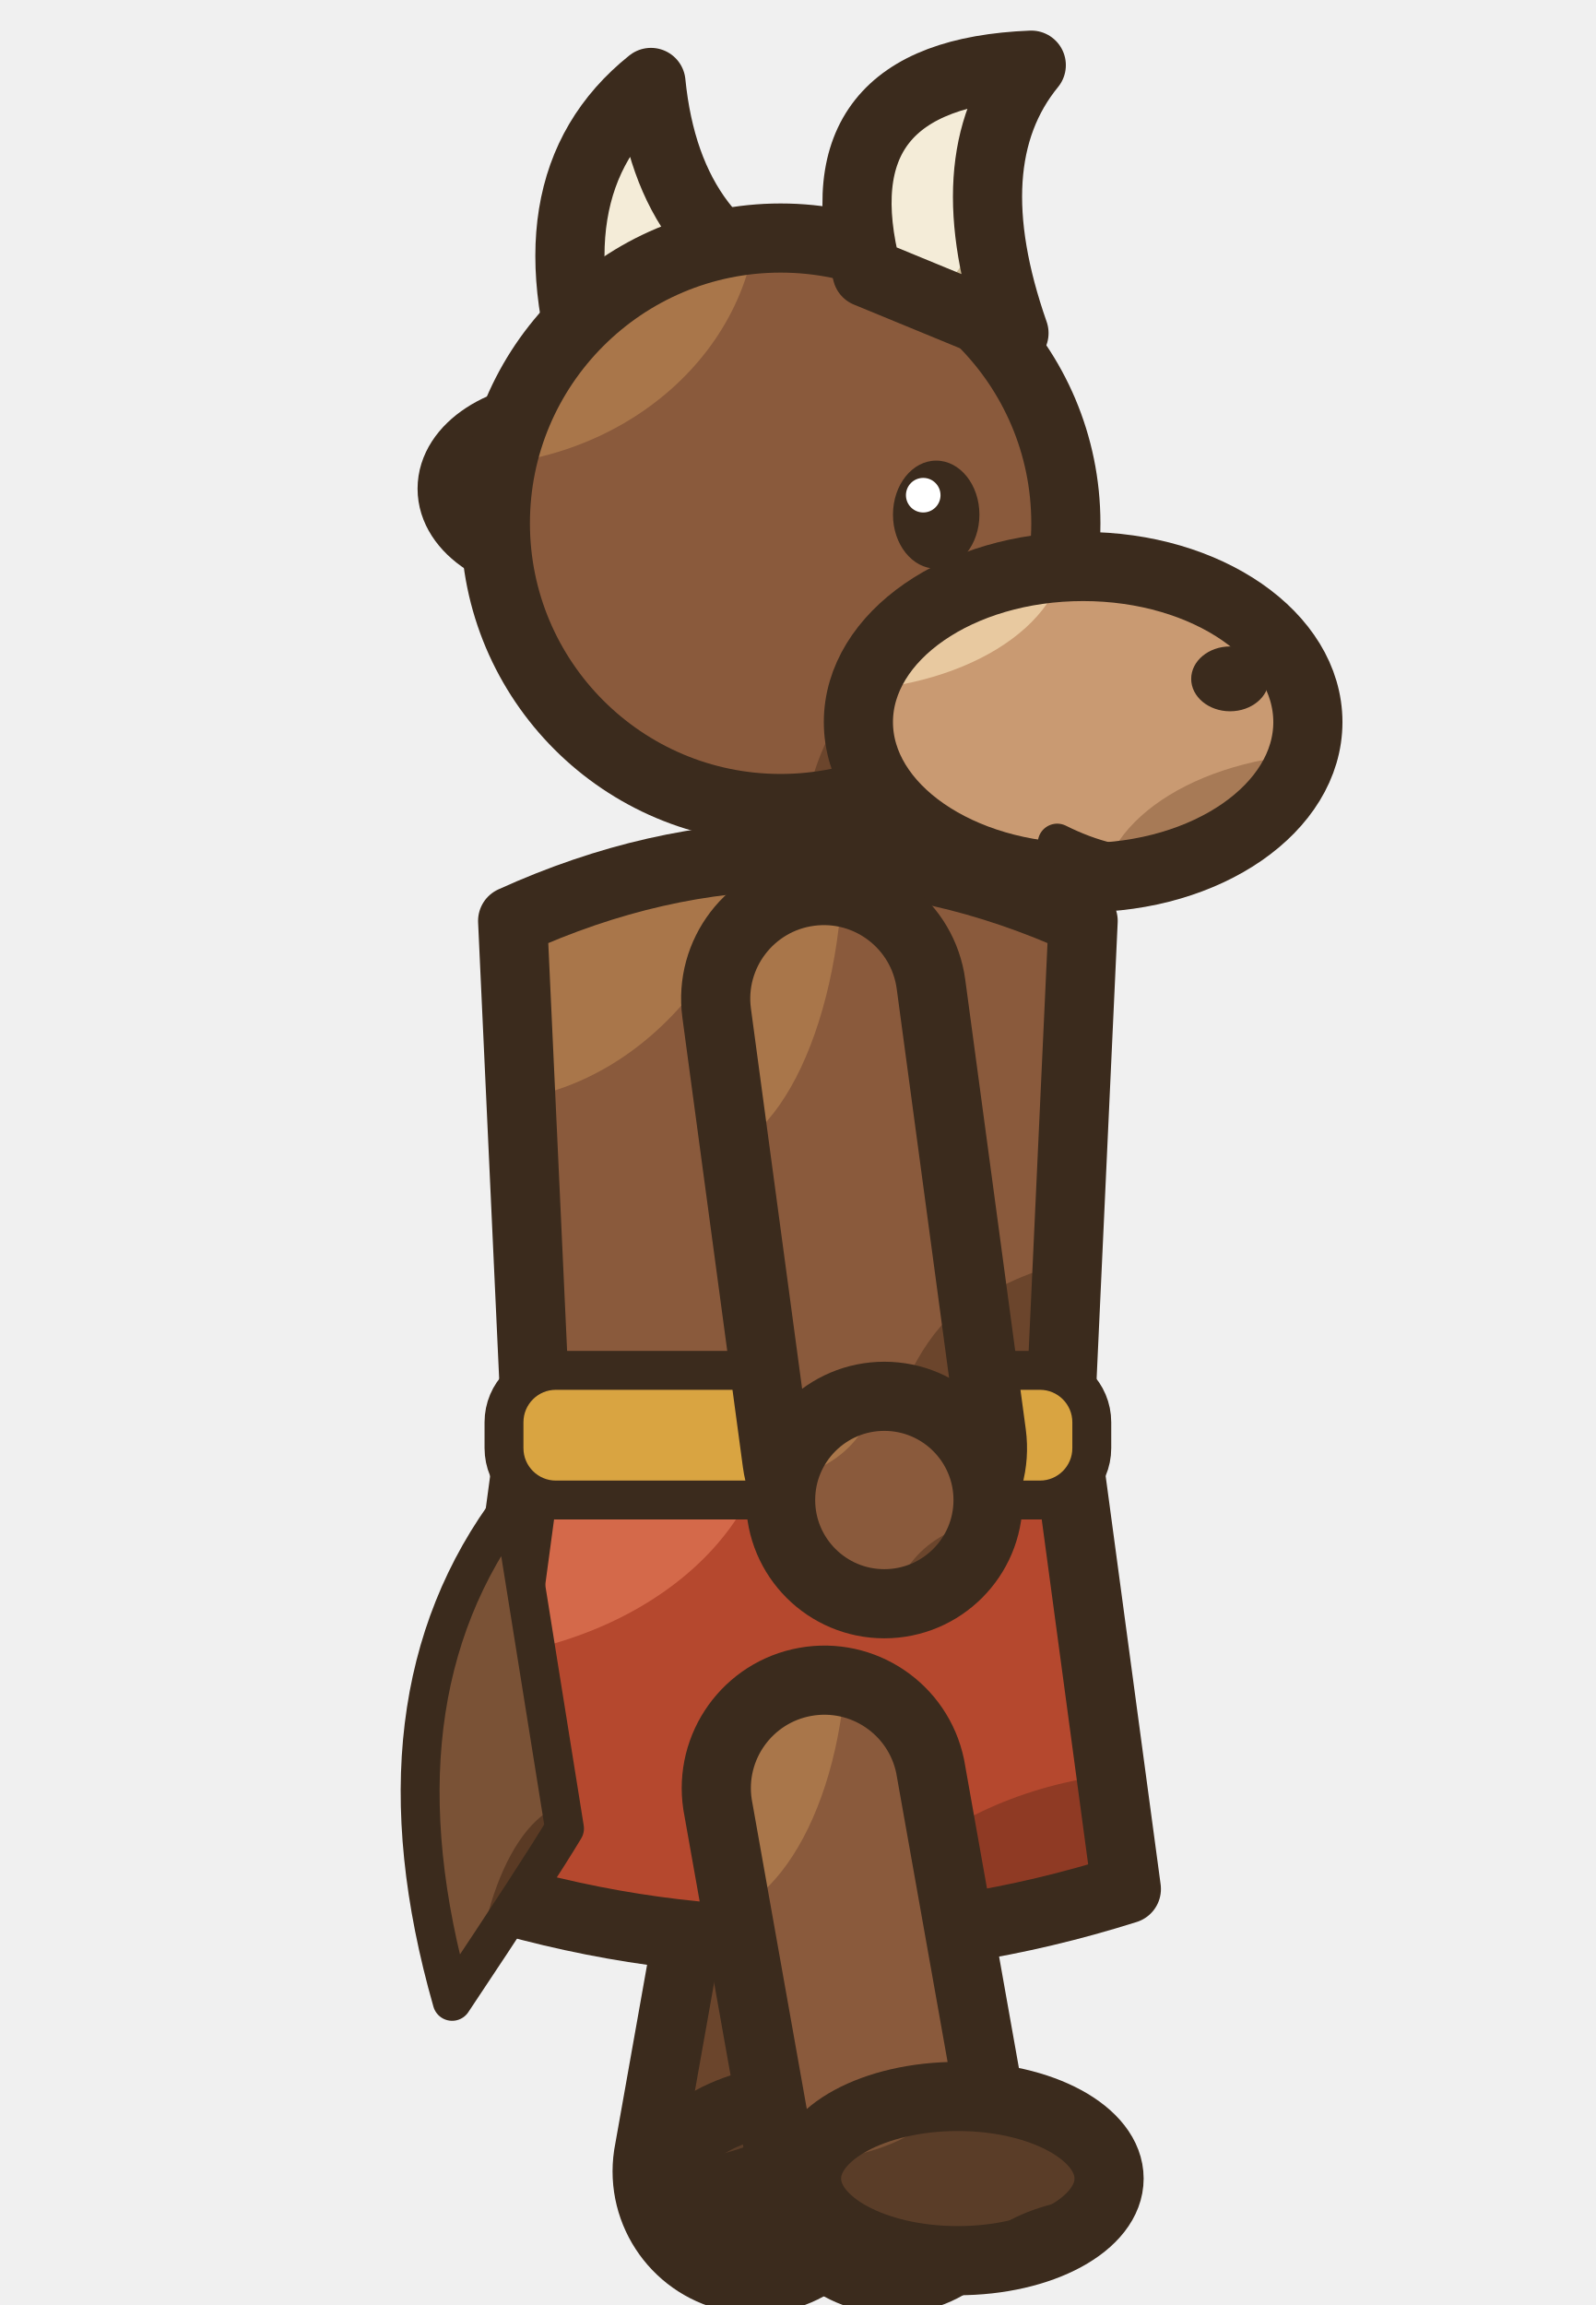
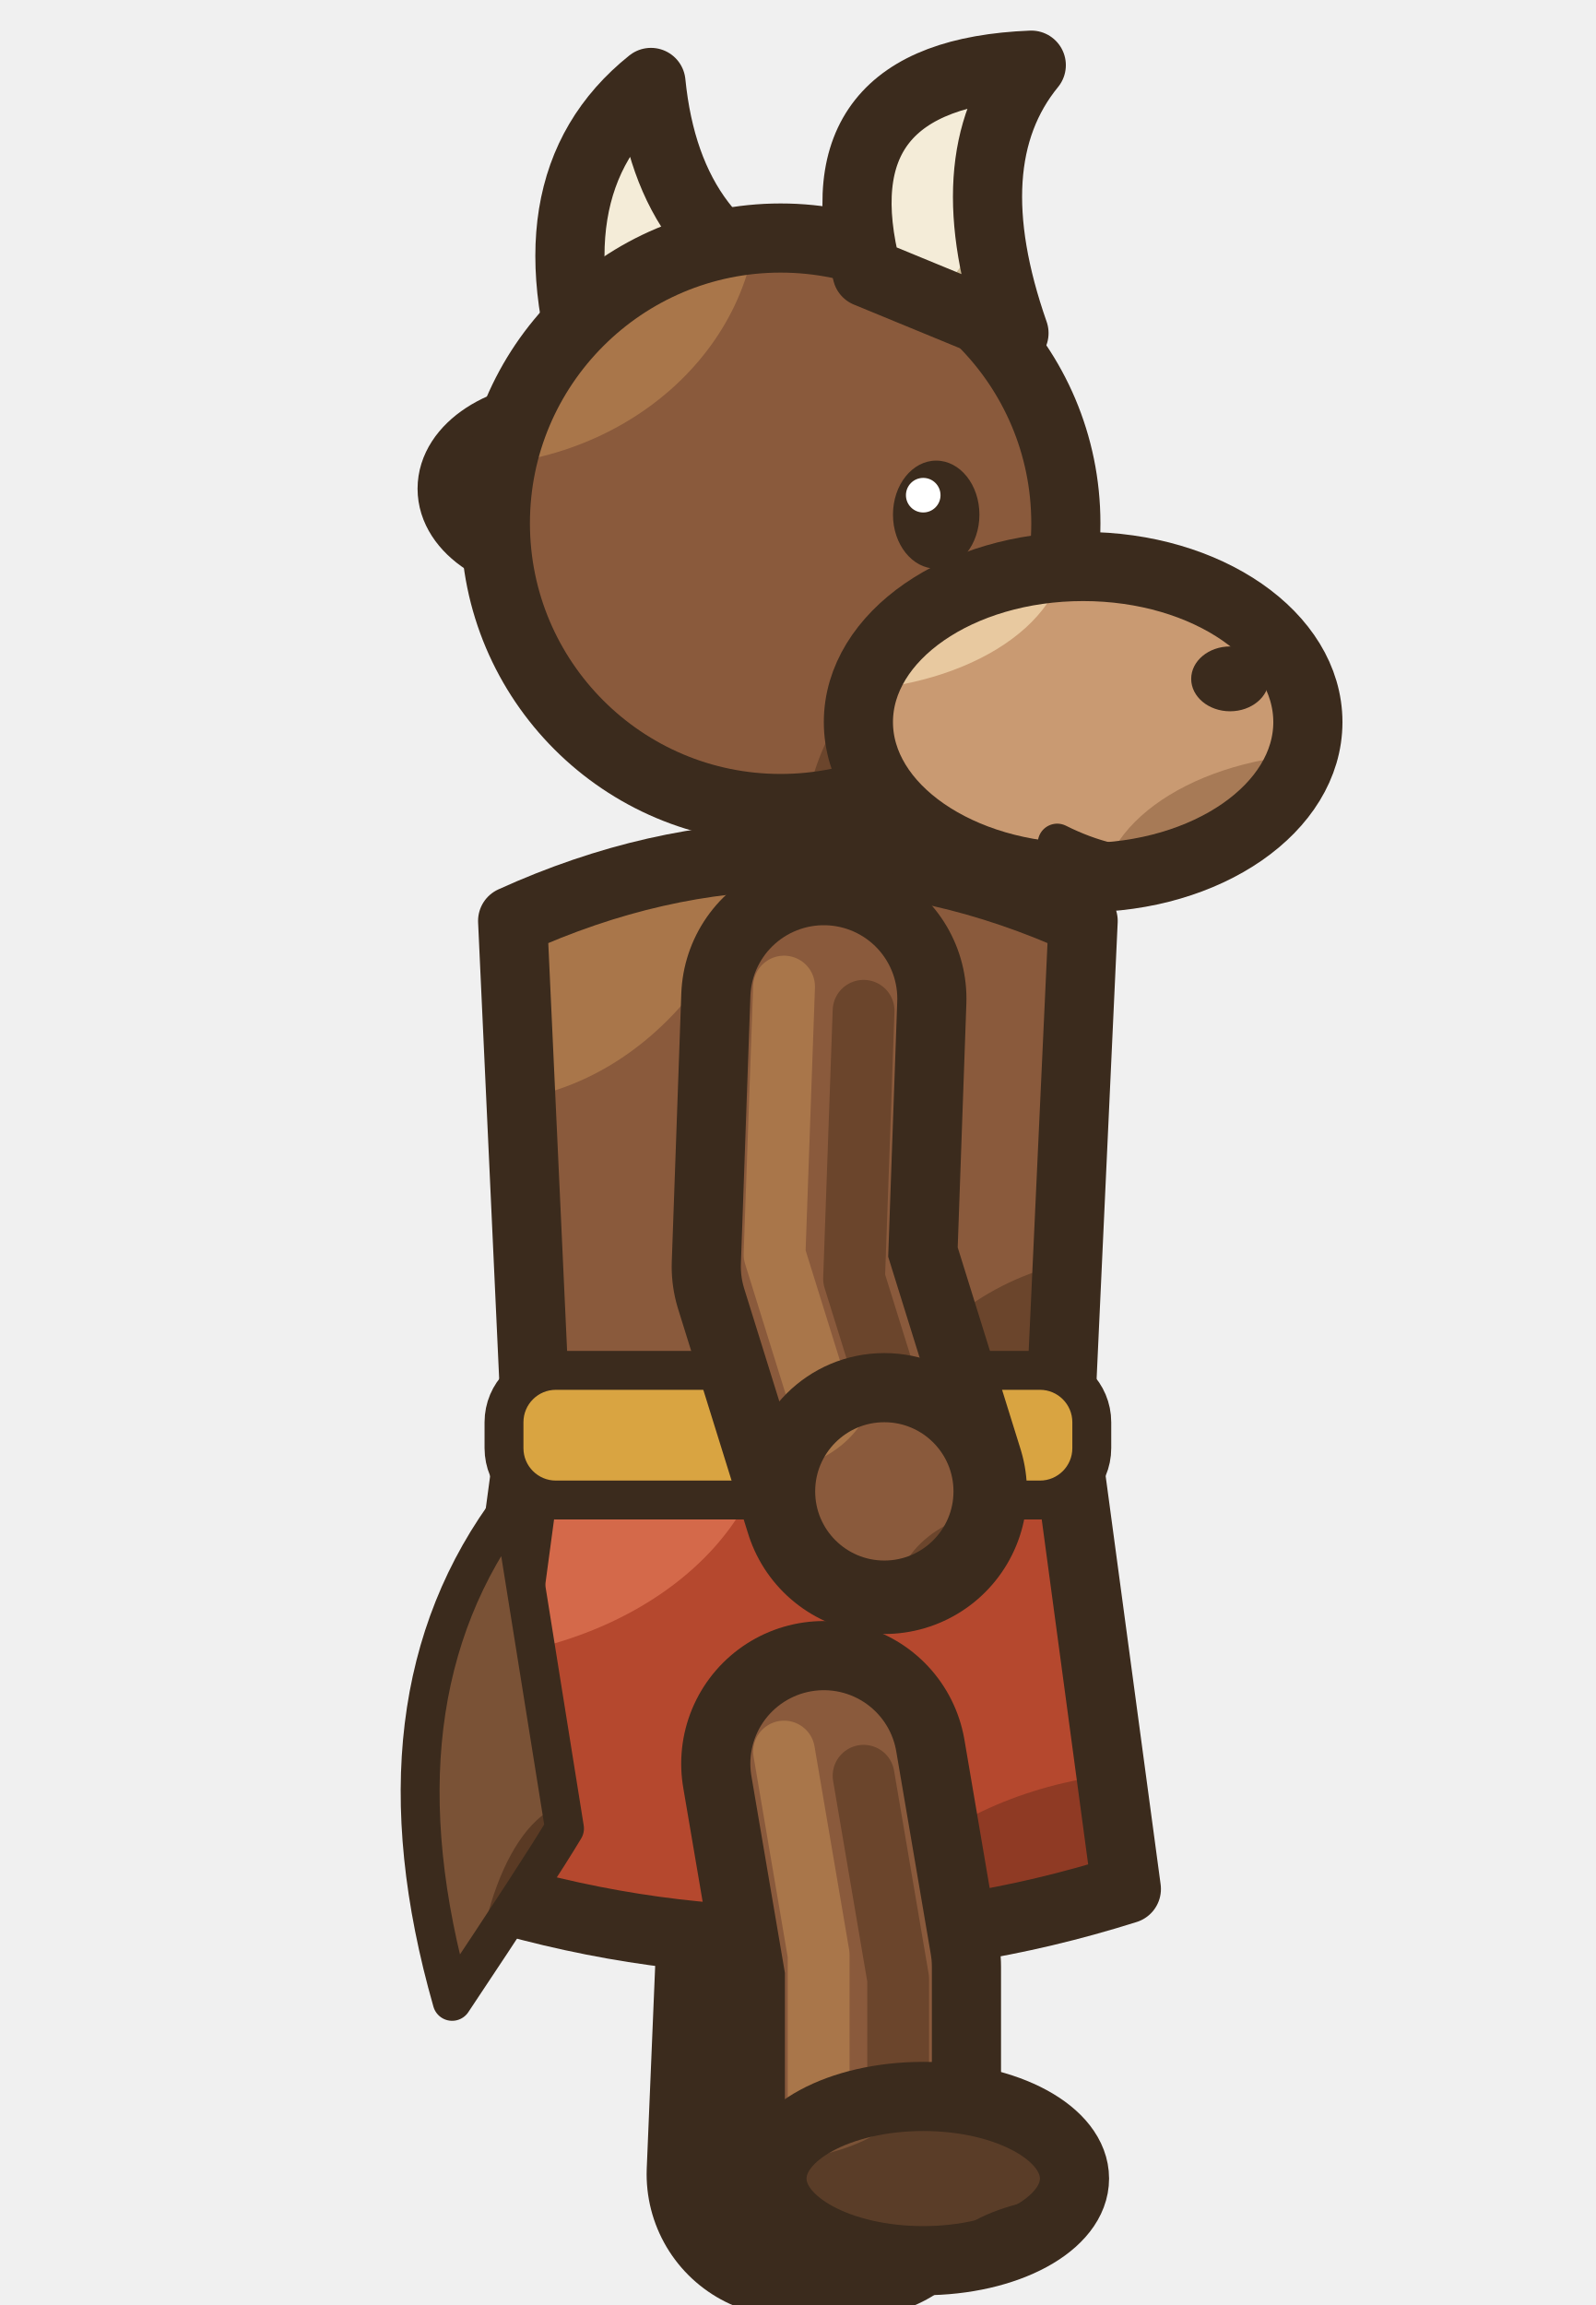
<svg xmlns="http://www.w3.org/2000/svg" width="108" height="156" viewBox="-18 -51 36 52">
  <g transform="scale(0.975)" stroke-linejoin="round" stroke-linecap="round">
-     <clipPath id="c109">
-       <path d="M-3.08 -29.49 L-4.28 -19.09 A2.5 2.5 0 0 0 0.68 -18.51 L1.88 -28.91 A2.5 2.5 0 0 0 -3.08 -29.49 Z" />
+     <path d="M-0.6 -29.2 L-1.34 -23 L-1.8 -17.8" fill="none" stroke="#3b2b1d" stroke-width="6.6" />
+     <path d="M-0.6 -29.2 L-1.34 -23 L-1.8 -17.8" fill="none" stroke="#6b452c" stroke-width="3.4" />
+     <path d="M-1.52 -29.48 L-2.26 -23.28 L-2.72 -18.08" fill="none" stroke="#8a5a3c" stroke-width="1.43" />
+     <path d="M0.32 -28.92 L-0.42 -22.72 L-0.88 -17.52" fill="none" stroke="#6b452c" stroke-width="1.43" />
+     <clipPath id="c107">
+       <ellipse cx="-1.8" cy="-17.8" rx="2.4" ry="2.4" />
    </clipPath>
-     <path d="M-3.08 -29.49 L-4.28 -19.09 A2.5 2.5 0 0 0 0.68 -18.51 L1.88 -28.91 A2.5 2.5 0 0 0 -3.08 -29.49 Z" fill="#6b452c" />
-     <g clip-path="url(#c109)" stroke="none">
-       <ellipse cx="-4.67" cy="-32.62" rx="3.22" ry="7.08" fill="#8a5a3c" />
-       <ellipse cx="2.27" cy="-15.38" rx="3.22" ry="7.08" fill="#6b452c" />
+     <ellipse cx="-1.8" cy="-17.8" rx="2.4" ry="2.4" fill="#6b452c" />
+     <g clip-path="url(#c107)" stroke="none">
+       <ellipse cx="-4.49" cy="-20.49" rx="2.5" ry="2.21" fill="#8a5a3c" />
+       <ellipse cx="0.89" cy="-15.11" rx="2.5" ry="2.21" fill="#6b452c" />
    </g>
-     <path d="M-3.08 -29.49 L-4.28 -19.09 A2.5 2.5 0 0 0 0.68 -18.51 L1.88 -28.91 A2.5 2.5 0 0 0 -3.08 -29.49 Z" fill="none" stroke="#3b2b1d" stroke-width="1.6" />
-     <clipPath id="c110">
-       <ellipse cx="-1.8" cy="-17.6" rx="2.4" ry="2.4" />
+     <ellipse cx="-1.8" cy="-17.8" rx="2.4" ry="2.4" fill="none" stroke="#3b2b1d" stroke-width="1.6" />
+     <path d="M0.6 -11.5 L0 -6.8 L-0.2 -2" fill="none" stroke="#3b2b1d" stroke-width="6.6" />
+     <path d="M0.6 -11.5 L0 -6.8 L-0.2 -2" fill="none" stroke="#6b452c" stroke-width="3.4" />
+     <path d="M-0.32 -11.78 L-0.92 -7.08 L-1.12 -2.28" fill="none" stroke="#8a5a3c" stroke-width="1.43" />
+     <path d="M1.52 -11.22 L0.92 -6.52 L0.72 -1.72" fill="none" stroke="#6b452c" stroke-width="1.43" />
+     <clipPath id="c105">
+       <ellipse cx="1.3" cy="-1.9" rx="3.5" ry="1.9" />
    </clipPath>
-     <ellipse cx="-1.8" cy="-17.6" rx="2.4" ry="2.4" fill="#6b452c" />
-     <g clip-path="url(#c110)" stroke="none">
-       <ellipse cx="-4.49" cy="-20.29" rx="2.5" ry="2.21" fill="#8a5a3c" />
-       <ellipse cx="0.89" cy="-14.91" rx="2.5" ry="2.21" fill="#6b452c" />
+     <ellipse cx="1.3" cy="-1.9" rx="3.5" ry="1.9" fill="#3b2b1d" />
+     <g clip-path="url(#c105)" stroke="none">
+       <ellipse cx="-2.62" cy="-4.03" rx="3.64" ry="1.75" fill="#5a3d28" />
+       <ellipse cx="5.22" cy="0.23" rx="3.64" ry="1.75" fill="#3b2b1d" />
    </g>
-     <ellipse cx="-1.8" cy="-17.6" rx="2.4" ry="2.4" fill="none" stroke="#3b2b1d" stroke-width="1.6" />
-     <clipPath id="c105">
-       <path d="M-1.86 -11.44 L-3.46 -2.44 A2.5 2.5 0 0 0 1.46 -1.56 L3.06 -10.56 A2.5 2.5 0 0 0 -1.86 -11.44 Z" />
-     </clipPath>
-     <path d="M-1.86 -11.44 L-3.46 -2.44 A2.5 2.5 0 0 0 1.46 -1.56 L3.06 -10.56 A2.5 2.5 0 0 0 -1.86 -11.44 Z" fill="#6b452c" />
-     <g clip-path="url(#c105)" stroke="none">
-       <ellipse cx="-3.9" cy="-14.34" rx="3.43" ry="6.44" fill="#8a5a3c" />
-       <ellipse cx="3.5" cy="1.34" rx="3.43" ry="6.44" fill="#6b452c" />
-     </g>
-     <path d="M-1.86 -11.44 L-3.46 -2.44 A2.5 2.5 0 0 0 1.46 -1.56 L3.06 -10.56 A2.5 2.5 0 0 0 -1.86 -11.44 Z" fill="none" stroke="#3b2b1d" stroke-width="1.6" />
-     <clipPath id="c106">
-       <ellipse cx="0.5" cy="-1.9" rx="3.5" ry="1.9" />
-     </clipPath>
-     <ellipse cx="0.5" cy="-1.9" rx="3.5" ry="1.9" fill="#3b2b1d" />
-     <g clip-path="url(#c106)" stroke="none">
-       <ellipse cx="-3.42" cy="-4.03" rx="3.64" ry="1.75" fill="#5a3d28" />
-       <ellipse cx="4.42" cy="0.23" rx="3.64" ry="1.75" fill="#3b2b1d" />
-     </g>
-     <ellipse cx="0.5" cy="-1.9" rx="3.5" ry="1.9" fill="none" stroke="#3b2b1d" stroke-width="1.6" />
-     <clipPath id="c111">
+     <ellipse cx="1.3" cy="-1.9" rx="3.5" ry="1.9" fill="none" stroke="#3b2b1d" stroke-width="1.6" />
+     <clipPath id="c108">
      <path d="M-4.6 -43 Q-6.4 -48 -3.4 -50.4 Q-3 -46.4 .4 -45.4 Z" />
    </clipPath>
    <path d="M-4.6 -43 Q-6.4 -48 -3.4 -50.4 Q-3 -46.4 .4 -45.4 Z" fill="#f4ecd8" />
-     <g clip-path="url(#c111)" stroke="none">
+     <g clip-path="url(#c108)" stroke="none">
      <ellipse cx="-6.81" cy="-50.84" rx="3.54" ry="3.4" fill="#fff8ea" />
      <ellipse cx="0.81" cy="-42.56" rx="3.54" ry="3.4" fill="#cbb994" />
    </g>
    <path d="M-4.6 -43 Q-6.4 -48 -3.4 -50.4 Q-3 -46.4 .4 -45.4 Z" fill="none" stroke="#3b2b1d" stroke-width="1.6" />
-     <clipPath id="c112">
+     <clipPath id="c109">
      <path d="M-6.6 -31 Q0 -34 6.6 -31 L6 -18 Q0 -16 -6 -18 Z" />
    </clipPath>
    <path d="M-6.6 -31 Q0 -34 6.6 -31 L6 -18 Q0 -16 -6 -18 Z" fill="#8a5a3c" />
-     <g clip-path="url(#c112)" stroke="none">
+     <g clip-path="url(#c109)" stroke="none">
      <ellipse cx="-7.39" cy="-35.08" rx="6.86" ry="8.28" fill="#a9764a" />
      <ellipse cx="7.39" cy="-14.92" rx="6.86" ry="8.28" fill="#6b452c" />
    </g>
    <path d="M-6.6 -31 Q0 -34 6.6 -31 L6 -18 Q0 -16 -6 -18 Z" fill="none" stroke="#3b2b1d" stroke-width="1.6" />
-     <clipPath id="c113">
+     <clipPath id="c110">
      <path d="M-6.2 -19 L6.2 -19 L7.6 -8.6 Q0 -6.2 -7.6 -8.6 Z" />
    </clipPath>
    <path d="M-6.2 -19 L6.2 -19 L7.6 -8.6 Q0 -6.2 -7.6 -8.6 Z" fill="#b5482e" />
-     <g clip-path="url(#c113)" stroke="none">
+     <g clip-path="url(#c110)" stroke="none">
      <ellipse cx="-8.51" cy="-19.77" rx="7.9" ry="5.89" fill="#d4694a" />
      <ellipse cx="8.51" cy="-5.43" rx="7.9" ry="5.89" fill="#8f3a24" />
    </g>
    <path d="M-6.2 -19 L6.2 -19 L7.6 -8.6 Q0 -6.2 -7.6 -8.6 Z" fill="none" stroke="#3b2b1d" stroke-width="1.6" />
    <rect x="-6.8" y="-20.6" width="13.6" height="3" rx="1.2" fill="#d9a441" stroke="#3b2b1d" stroke-width="0.9" />
-     <clipPath id="c114">
+     <clipPath id="c111">
      <path d="M-6.6 -17.5 Q-10 -13 -8 -6 Q-6 -9 -5.4 -10 Z" />
    </clipPath>
    <path d="M-6.6 -17.5 Q-10 -13 -8 -6 Q-6 -9 -5.4 -10 Z" fill="#7a5236" />
-     <g clip-path="url(#c114)" stroke="none">
+     <g clip-path="url(#c111)" stroke="none">
      <ellipse cx="-10.28" cy="-18.19" rx="2.39" ry="5.29" fill="#a9764a" />
      <ellipse cx="-5.12" cy="-5.31" rx="2.39" ry="5.29" fill="#5a3a24" />
    </g>
    <path d="M-6.6 -17.5 Q-10 -13 -8 -6 Q-6 -9 -5.4 -10 Z" fill="none" stroke="#3b2b1d" stroke-width="0.9" />
-     <clipPath id="c107">
-       <path d="M-1.86 -10.56 L-0.26 -1.56 A2.5 2.5 0 0 0 4.66 -2.44 L3.06 -11.44 A2.5 2.5 0 0 0 -1.86 -10.56 Z" />
+     <path d="M0.6 -11.5 L1.4 -6.8 L1.4 -2" fill="none" stroke="#3b2b1d" stroke-width="6.6" />
+     <path d="M0.6 -11.5 L1.4 -6.8 L1.4 -2" fill="none" stroke="#8a5a3c" stroke-width="3.4" />
+     <path d="M-0.32 -11.78 L0.48 -7.08 L0.48 -2.28" fill="none" stroke="#a9764a" stroke-width="1.43" />
+     <path d="M1.52 -11.22 L2.32 -6.52 L2.32 -1.72" fill="none" stroke="#6b452c" stroke-width="1.43" />
+     <clipPath id="c106">
+       <ellipse cx="2.9" cy="-1.9" rx="3.5" ry="1.9" />
    </clipPath>
-     <path d="M-1.86 -10.56 L-0.26 -1.56 A2.5 2.5 0 0 0 4.66 -2.44 L3.06 -11.44 A2.5 2.5 0 0 0 -1.86 -10.56 Z" fill="#8a5a3c" />
-     <g clip-path="url(#c107)" stroke="none">
-       <ellipse cx="-2.3" cy="-14.34" rx="3.43" ry="6.44" fill="#a9764a" />
-       <ellipse cx="5.1" cy="1.34" rx="3.43" ry="6.44" fill="#6b452c" />
+     <ellipse cx="2.9" cy="-1.9" rx="3.5" ry="1.9" fill="#5a3d28" />
+     <g clip-path="url(#c106)" stroke="none">
+       <ellipse cx="-1.02" cy="-4.03" rx="3.64" ry="1.75" fill="#7a5236" />
+       <ellipse cx="6.82" cy="0.23" rx="3.64" ry="1.75" fill="#3b2b1d" />
    </g>
-     <path d="M-1.86 -10.56 L-0.26 -1.56 A2.5 2.5 0 0 0 4.66 -2.44 L3.06 -11.44 A2.5 2.5 0 0 0 -1.86 -10.56 Z" fill="none" stroke="#3b2b1d" stroke-width="1.6" />
-     <clipPath id="c108">
-       <ellipse cx="3.7" cy="-1.9" rx="3.5" ry="1.9" />
+     <ellipse cx="2.9" cy="-1.9" rx="3.5" ry="1.9" fill="none" stroke="#3b2b1d" stroke-width="1.6" />
+     <path d="M0.6 -29.2 L0.38 -23 L2 -17.8" fill="none" stroke="#3b2b1d" stroke-width="6.6" />
+     <path d="M0.6 -29.2 L0.38 -23 L2 -17.8" fill="none" stroke="#8a5a3c" stroke-width="3.4" />
+     <path d="M-0.32 -29.48 L-0.54 -23.28 L1.08 -18.08" fill="none" stroke="#a9764a" stroke-width="1.43" />
+     <path d="M1.52 -28.92 L1.3 -22.72 L2.92 -17.52" fill="none" stroke="#6b452c" stroke-width="1.43" />
+     <clipPath id="c112">
+       <ellipse cx="2" cy="-17.8" rx="2.4" ry="2.4" />
    </clipPath>
-     <ellipse cx="3.7" cy="-1.9" rx="3.5" ry="1.9" fill="#5a3d28" />
-     <g clip-path="url(#c108)" stroke="none">
-       <ellipse cx="-0.22" cy="-4.03" rx="3.64" ry="1.75" fill="#7a5236" />
-       <ellipse cx="7.62" cy="0.23" rx="3.64" ry="1.75" fill="#3b2b1d" />
+     <ellipse cx="2" cy="-17.8" rx="2.4" ry="2.4" fill="#8a5a3c" />
+     <g clip-path="url(#c112)" stroke="none">
+       <ellipse cx="-0.69" cy="-20.49" rx="2.5" ry="2.21" fill="#a9764a" />
+       <ellipse cx="4.69" cy="-15.11" rx="2.5" ry="2.21" fill="#6b452c" />
    </g>
-     <ellipse cx="3.7" cy="-1.9" rx="3.5" ry="1.9" fill="none" stroke="#3b2b1d" stroke-width="1.6" />
-     <clipPath id="c115">
-       <path d="M-1.88 -28.87 L-0.48 -18.47 A2.5 2.5 0 0 0 4.48 -19.13 L3.08 -29.53 A2.5 2.5 0 0 0 -1.88 -28.87 Z" />
-     </clipPath>
-     <path d="M-1.88 -28.87 L-0.48 -18.47 A2.5 2.5 0 0 0 4.48 -19.13 L3.08 -29.53 A2.5 2.5 0 0 0 -1.88 -28.87 Z" fill="#8a5a3c" />
-     <g clip-path="url(#c115)" stroke="none">
-       <ellipse cx="-2.28" cy="-32.62" rx="3.33" ry="7.08" fill="#a9764a" />
-       <ellipse cx="4.88" cy="-15.38" rx="3.33" ry="7.08" fill="#6b452c" />
-     </g>
-     <path d="M-1.88 -28.87 L-0.48 -18.47 A2.5 2.5 0 0 0 4.48 -19.13 L3.08 -29.53 A2.5 2.5 0 0 0 -1.88 -28.87 Z" fill="none" stroke="#3b2b1d" stroke-width="1.6" />
-     <clipPath id="c116">
-       <ellipse cx="2" cy="-17.6" rx="2.4" ry="2.4" />
-     </clipPath>
-     <ellipse cx="2" cy="-17.6" rx="2.4" ry="2.4" fill="#8a5a3c" />
-     <g clip-path="url(#c116)" stroke="none">
-       <ellipse cx="-0.69" cy="-20.29" rx="2.5" ry="2.21" fill="#a9764a" />
-       <ellipse cx="4.69" cy="-14.91" rx="2.5" ry="2.21" fill="#6b452c" />
-     </g>
-     <ellipse cx="2" cy="-17.6" rx="2.4" ry="2.4" fill="none" stroke="#3b2b1d" stroke-width="1.6" />
-     <clipPath id="c117">
+     <ellipse cx="2" cy="-17.8" rx="2.4" ry="2.4" fill="none" stroke="#3b2b1d" stroke-width="1.6" />
+     <clipPath id="c113">
      <ellipse cx="-5.4" cy="-41" rx="2.6" ry="1.7" />
    </clipPath>
    <ellipse cx="-5.4" cy="-41" rx="2.6" ry="1.7" fill="#8a5a3c" />
-     <g clip-path="url(#c117)" stroke="none">
+     <g clip-path="url(#c113)" stroke="none">
      <ellipse cx="-8.31" cy="-42.9" rx="2.7" ry="1.56" fill="#a9764a" />
      <ellipse cx="-2.49" cy="-39.1" rx="2.7" ry="1.56" fill="#6b452c" />
    </g>
    <ellipse cx="-5.4" cy="-41" rx="2.6" ry="1.7" fill="none" stroke="#3b2b1d" stroke-width="1.6" />
-     <clipPath id="c118">
+     <clipPath id="c114">
      <ellipse cx="-0.4" cy="-40.2" rx="6.6" ry="6.6" />
    </clipPath>
    <ellipse cx="-0.4" cy="-40.2" rx="6.6" ry="6.6" fill="#8a5a3c" />
-     <g clip-path="url(#c118)" stroke="none">
+     <g clip-path="url(#c114)" stroke="none">
      <ellipse cx="-7.79" cy="-47.59" rx="6.86" ry="6.07" fill="#a9764a" />
      <ellipse cx="6.99" cy="-32.81" rx="6.86" ry="6.07" fill="#6b452c" />
    </g>
    <ellipse cx="-0.4" cy="-40.2" rx="6.6" ry="6.6" fill="none" stroke="#3b2b1d" stroke-width="1.6" />
-     <clipPath id="c119">
+     <clipPath id="c115">
      <path d="M1.6 -46 Q.4 -50.6 5.4 -50.8 Q3.6 -48.6 5 -44.6 Z" />
    </clipPath>
    <path d="M1.6 -46 Q.4 -50.6 5.4 -50.8 Q3.6 -48.6 5 -44.6 Z" fill="#f4ecd8" />
-     <g clip-path="url(#c119)" stroke="none">
+     <g clip-path="url(#c115)" stroke="none">
      <ellipse cx="0.1" cy="-51.17" rx="2.6" ry="2.85" fill="#fff8ea" />
      <ellipse cx="5.7" cy="-44.23" rx="2.6" ry="2.85" fill="#cbb994" />
    </g>
    <path d="M1.6 -46 Q.4 -50.6 5.4 -50.8 Q3.6 -48.6 5 -44.6 Z" fill="none" stroke="#3b2b1d" stroke-width="1.6" />
-     <clipPath id="c120">
+     <clipPath id="c116">
      <ellipse cx="6.6" cy="-35.6" rx="5.2" ry="3.6" />
    </clipPath>
    <ellipse cx="6.6" cy="-35.6" rx="5.2" ry="3.6" fill="#c99a72" />
-     <g clip-path="url(#c120)" stroke="none">
+     <g clip-path="url(#c116)" stroke="none">
      <ellipse cx="0.78" cy="-39.63" rx="5.41" ry="3.31" fill="#e8c9a0" />
      <ellipse cx="12.42" cy="-31.57" rx="5.41" ry="3.31" fill="#a77a56" />
    </g>
    <ellipse cx="6.6" cy="-35.6" rx="5.2" ry="3.6" fill="none" stroke="#3b2b1d" stroke-width="1.6" />
    <ellipse cx="10" cy="-36.6" rx=".9" ry=".75" fill="#3b2b1d" />
    <path d="M6 -32.8 Q8.4 -31.6 10.4 -33" fill="none" stroke="#3b2b1d" stroke-width="0.9" />
    <ellipse cx="3.2" cy="-40.4" rx="1" ry="1.25" fill="#3b2b1d" />
    <circle cx="2.9" cy="-40.85" r=".4" fill="#fff" />
  </g>
</svg>
